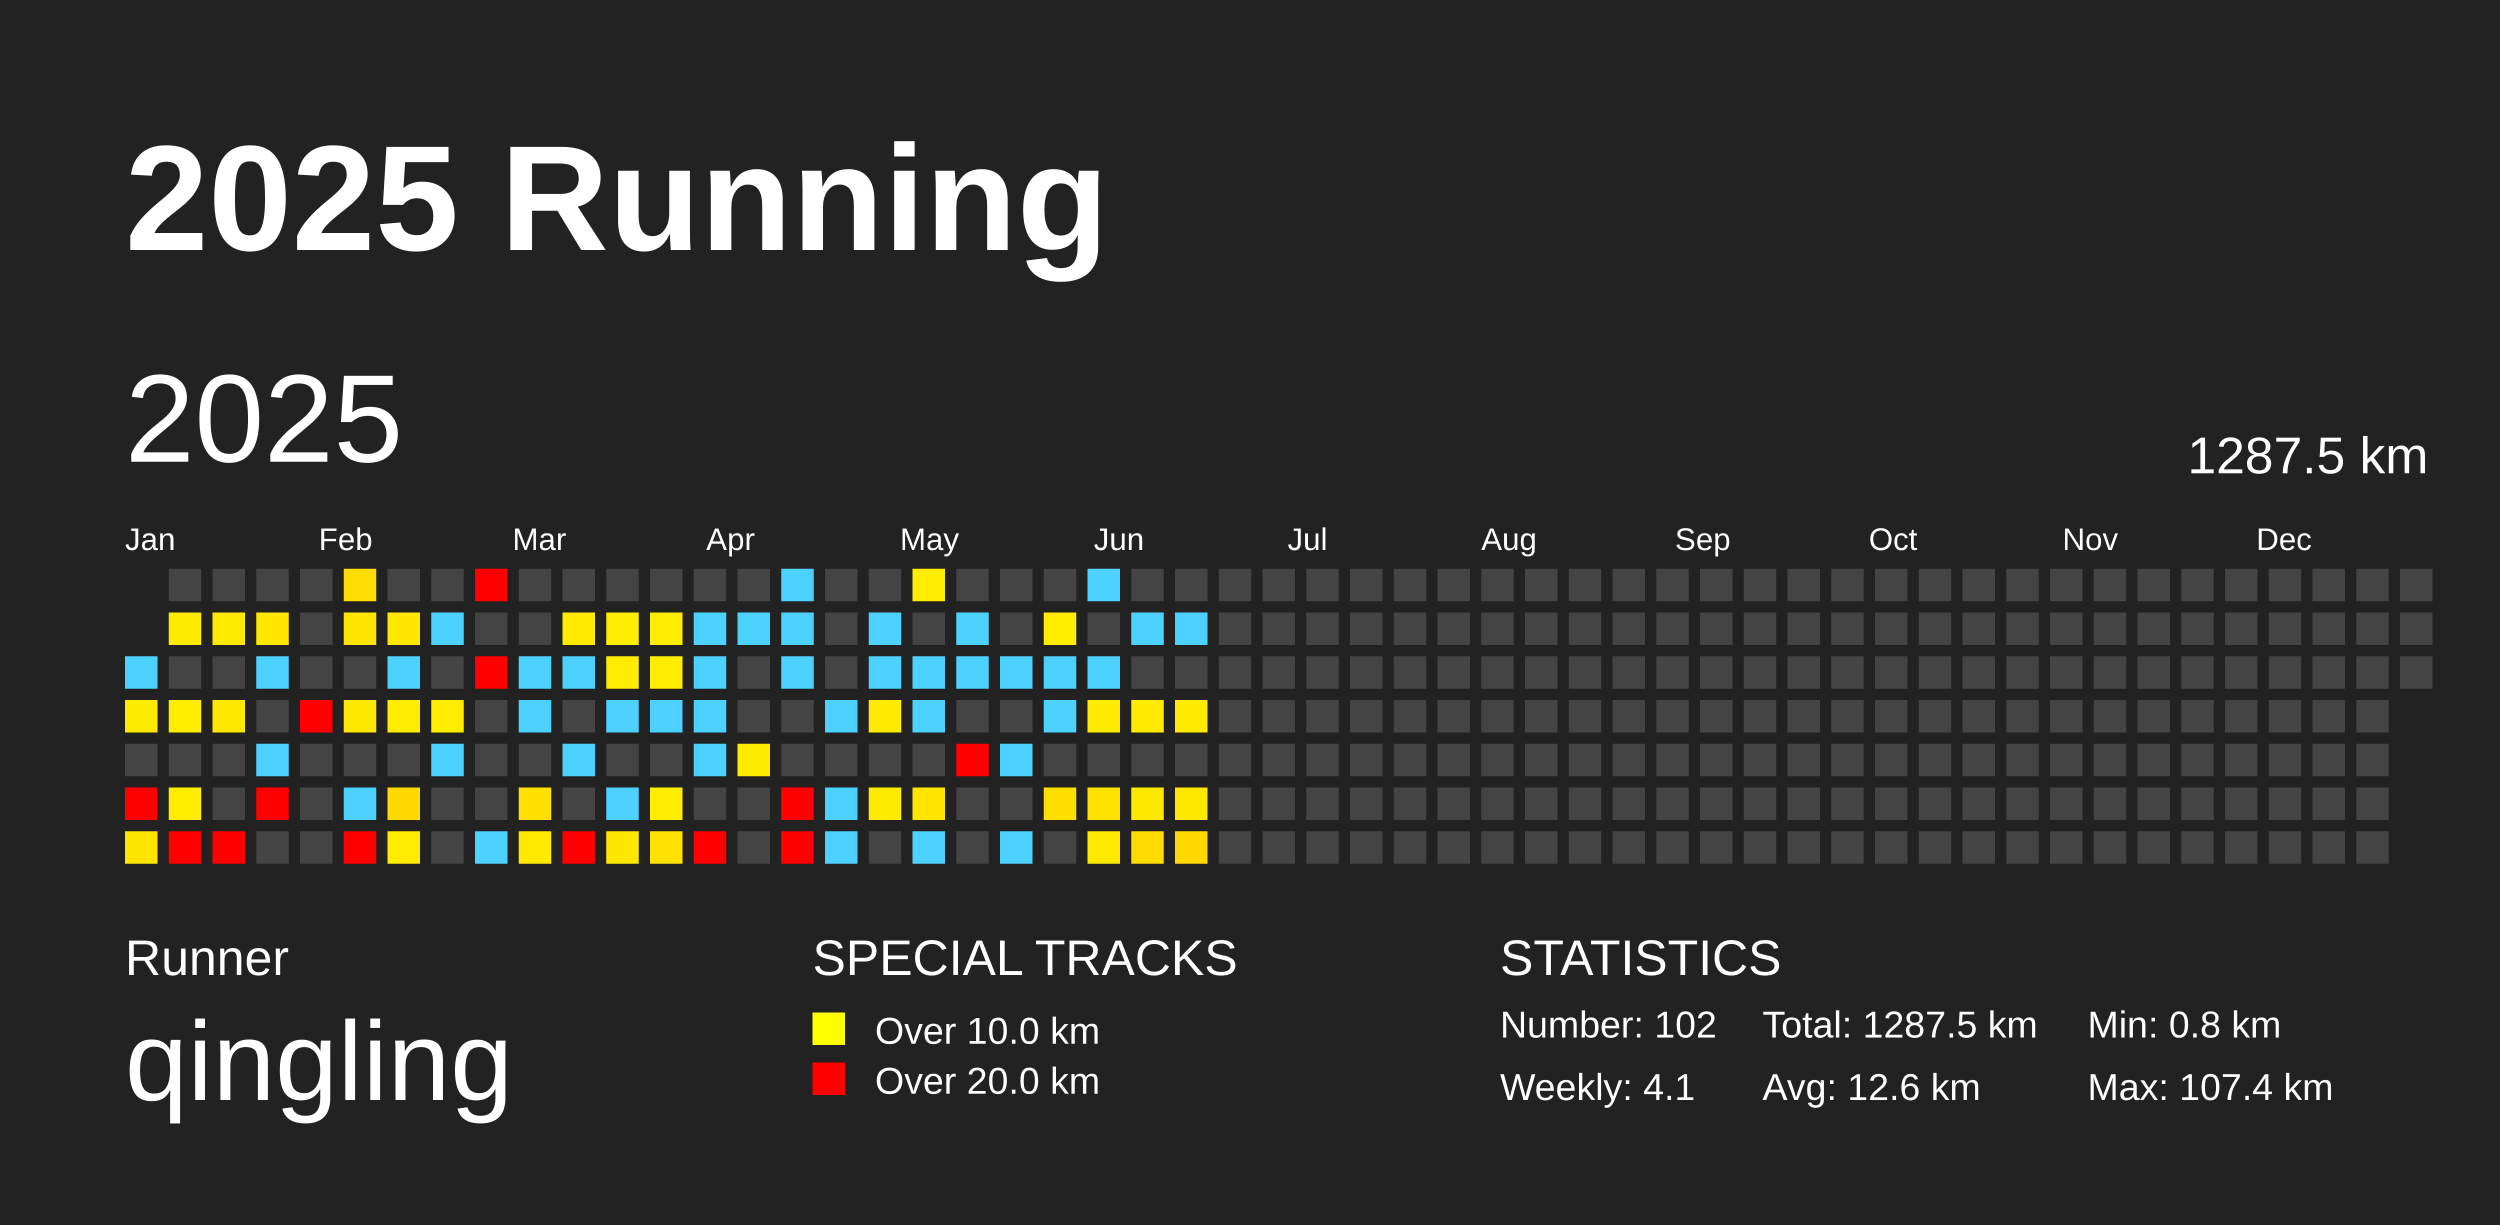
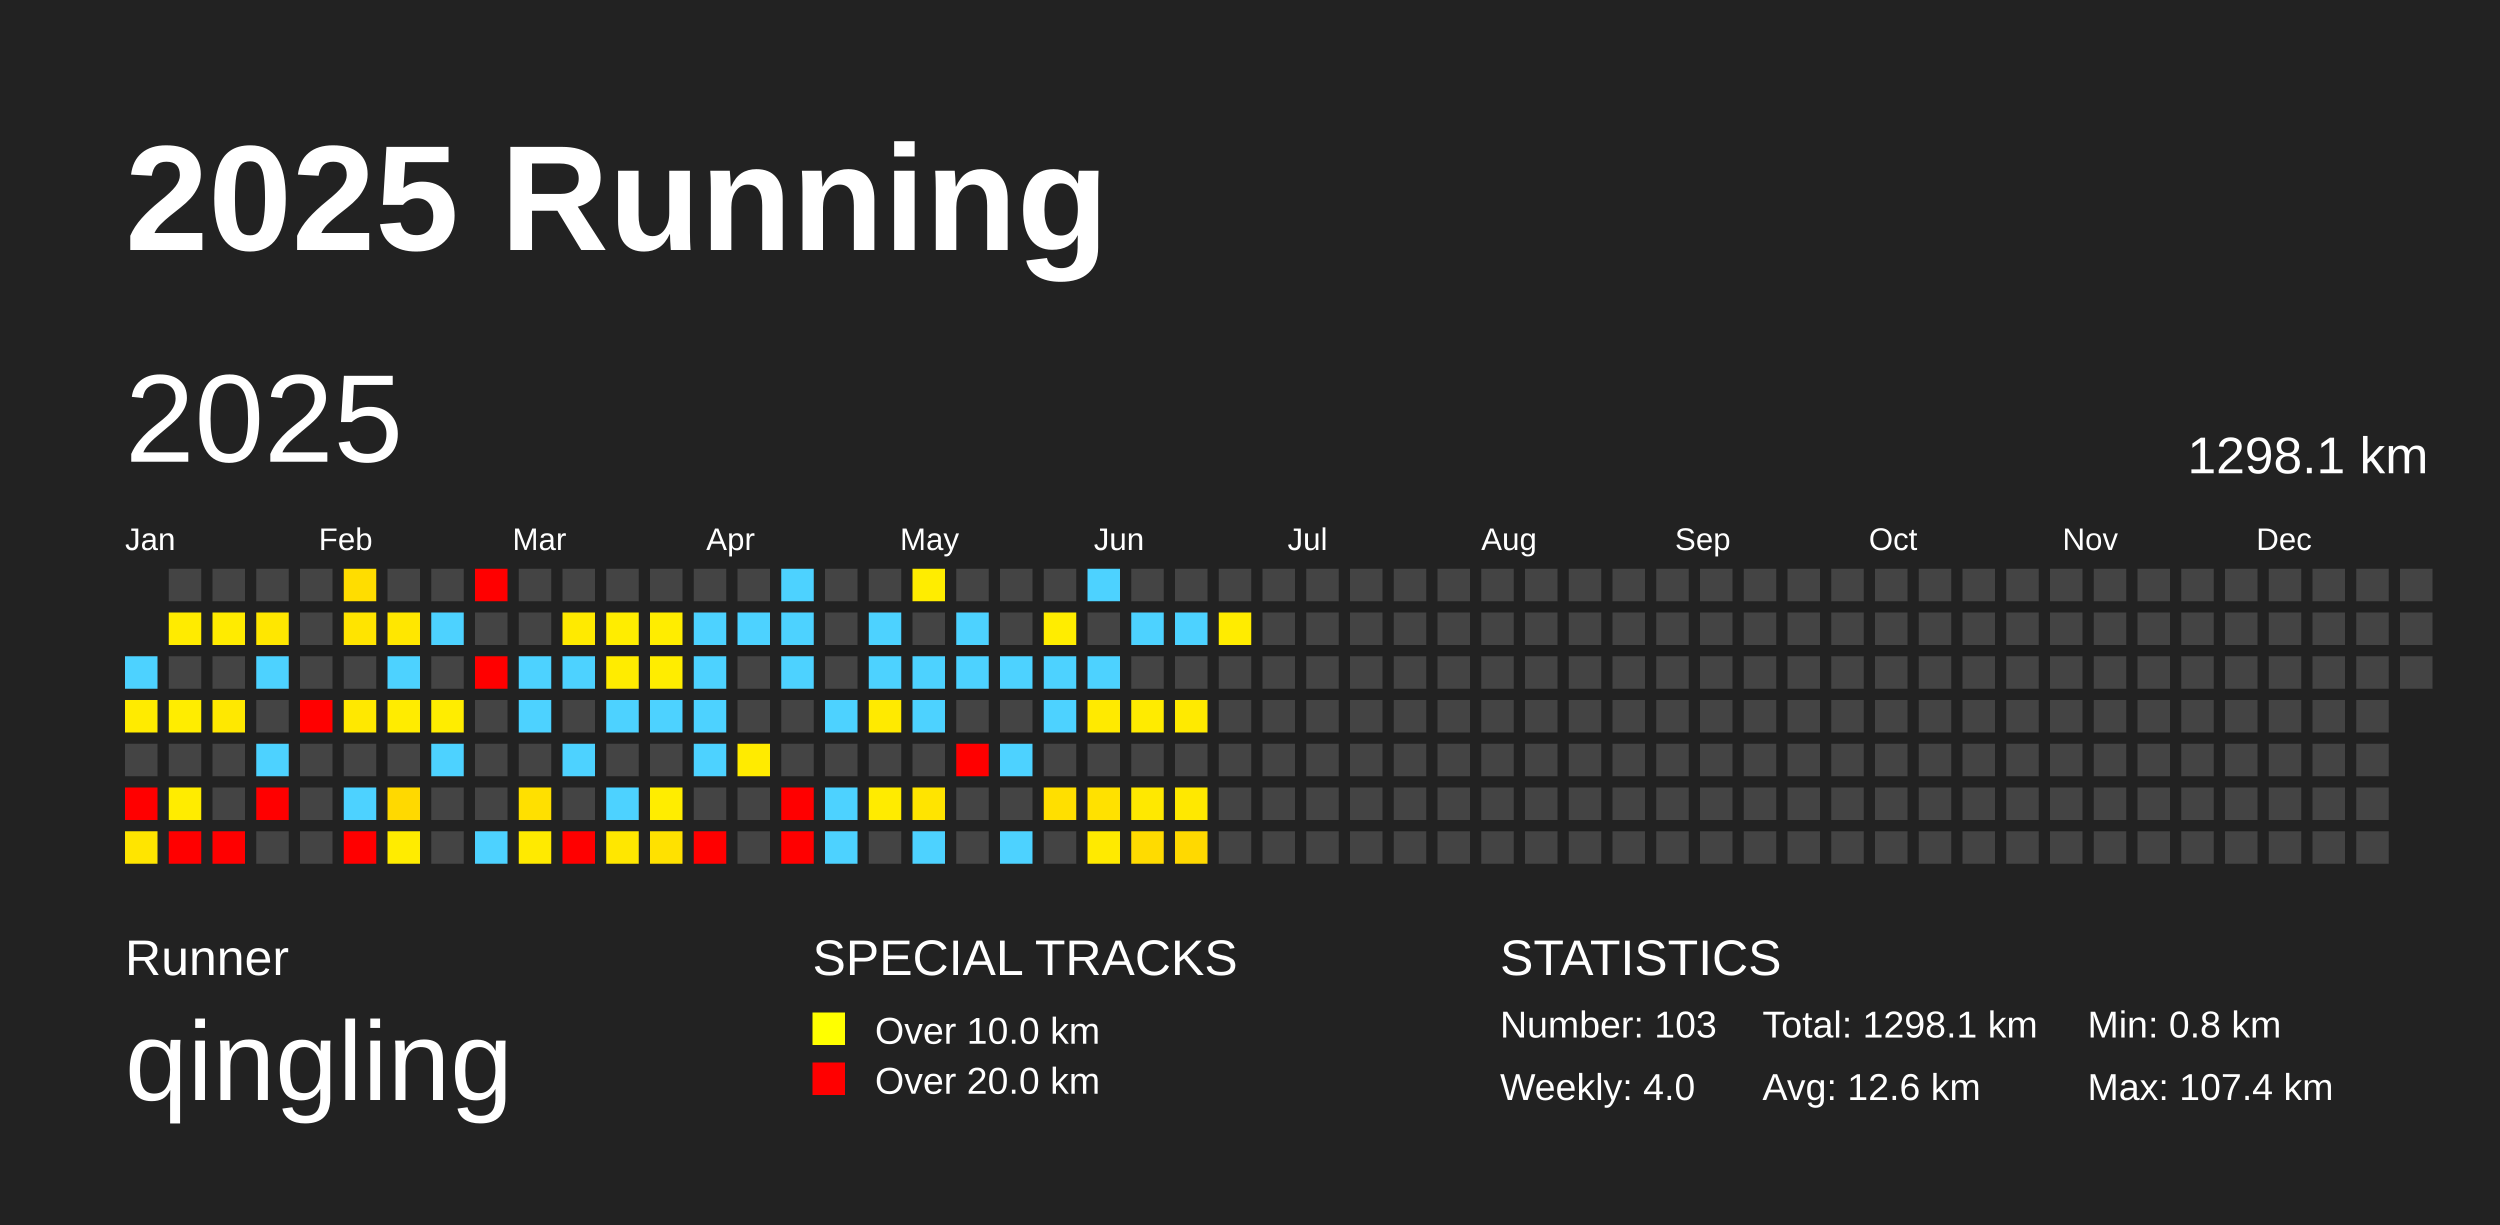
<svg xmlns="http://www.w3.org/2000/svg" baseProfile="full" height="98mm" version="1.1" viewBox="0,0,200,98" width="200mm">
  <defs />
  <rect fill="#222222" height="98" width="200" x="0" y="0" />
  <text fill="#FFFFFF" style="font-size:12px; font-family:Arial; font-weight:bold;" x="10" y="20">2025 Running</text>
  <text fill="#FFFFFF" style="font-size:4px; font-family:Arial" x="10" y="78">Runner</text>
  <text fill="#FFFFFF" style="font-size:9px; font-family:Arial" x="10" y="88">qingling</text>
  <text fill="#FFFFFF" style="font-size:4px; font-family:Arial" x="65" y="78">SPECIAL TRACKS</text>
  <rect fill="yellow" height="2.6" width="2.6" x="65" y="81" />
  <text fill="#FFFFFF" style="font-size:3px; font-family:Arial" x="70" y="83.5">Over 10.0 km</text>
  <rect fill="red" height="2.6" width="2.6" x="65" y="85" />
  <text fill="#FFFFFF" style="font-size:3px; font-family:Arial" x="70" y="87.5">Over 20.0 km</text>
  <text fill="#FFFFFF" style="font-size:4px; font-family:Arial" x="120" y="78">STATISTICS</text>
-   <text fill="#FFFFFF" style="font-size:3px; font-family:Arial" x="120" y="83">Number: 102</text>
-   <text fill="#FFFFFF" style="font-size:3px; font-family:Arial" x="120" y="88">Weekly: 4.1</text>
-   <text fill="#FFFFFF" style="font-size:3px; font-family:Arial" x="141" y="83">Total: 1287.5 km</text>
+   <text fill="#FFFFFF" style="font-size:3px; font-family:Arial" x="120" y="83">Number: 103</text>
+   <text fill="#FFFFFF" style="font-size:3px; font-family:Arial" x="120" y="88">Weekly: 4.0</text>
+   <text fill="#FFFFFF" style="font-size:3px; font-family:Arial" x="141" y="83">Total: 1298.1 km</text>
  <text fill="#FFFFFF" style="font-size:3px; font-family:Arial" x="141" y="88">Avg: 12.6 km</text>
  <text fill="#FFFFFF" style="font-size:3px; font-family:Arial" x="167" y="83">Min: 0.8 km</text>
  <text fill="#FFFFFF" style="font-size:3px; font-family:Arial" x="167" y="88">Max: 107.4 km</text>
  <text dominant-baseline="hanging" fill="#FFFFFF" style="font-size:10.0px; font-family:Arial;" x="10" y="30">2025</text>
-   <text dominant-baseline="hanging" fill="#FFFFFF" style="font-size:4.125px; font-family:Arial;" x="175" y="35">1287.5 km</text>
+   <text dominant-baseline="hanging" fill="#FFFFFF" style="font-size:4.125px; font-family:Arial;" x="175" y="35">1298.1 km</text>
  <text fill="#FFFFFF" style="font-size:2.5px; font-family:Arial" x="10.0" y="44">Jan</text>
  <text fill="#FFFFFF" style="font-size:2.5px; font-family:Arial" x="25.5" y="44">Feb</text>
  <text fill="#FFFFFF" style="font-size:2.5px; font-family:Arial" x="41.0" y="44">Mar</text>
  <text fill="#FFFFFF" style="font-size:2.5px; font-family:Arial" x="56.5" y="44">Apr</text>
  <text fill="#FFFFFF" style="font-size:2.5px; font-family:Arial" x="72.0" y="44">May</text>
  <text fill="#FFFFFF" style="font-size:2.5px; font-family:Arial" x="87.5" y="44">Jun</text>
  <text fill="#FFFFFF" style="font-size:2.5px; font-family:Arial" x="103.0" y="44">Jul</text>
  <text fill="#FFFFFF" style="font-size:2.5px; font-family:Arial" x="118.5" y="44">Aug</text>
  <text fill="#FFFFFF" style="font-size:2.5px; font-family:Arial" x="134.0" y="44">Sep</text>
  <text fill="#FFFFFF" style="font-size:2.5px; font-family:Arial" x="149.5" y="44">Oct</text>
  <text fill="#FFFFFF" style="font-size:2.5px; font-family:Arial" x="165.0" y="44">Nov</text>
  <text fill="#FFFFFF" style="font-size:2.5px; font-family:Arial" x="180.5" y="44">Dec</text>
  <rect fill="#4dd2ff" height="2.6" width="2.6" x="10.0" y="52.5" />
  <rect fill="#ffeb00" height="2.6" width="2.6" x="10.0" y="56.0" />
  <rect fill="#444444" height="2.6" width="2.6" x="10.0" y="59.5" />
  <rect fill="red" height="2.6" width="2.6" x="10.0" y="63.0" />
  <rect fill="#ffe500" height="2.6" width="2.6" x="10.0" y="66.5" />
  <rect fill="#444444" height="2.6" width="2.6" x="13.5" y="45.5" />
  <rect fill="#ffeb00" height="2.6" width="2.6" x="13.5" y="49.0" />
  <rect fill="#444444" height="2.6" width="2.6" x="13.5" y="52.5" />
  <rect fill="#ffed00" height="2.6" width="2.6" x="13.5" y="56.0" />
  <rect fill="#444444" height="2.6" width="2.6" x="13.5" y="59.5" />
  <rect fill="#ffec00" height="2.6" width="2.6" x="13.5" y="63.0" />
  <rect fill="red" height="2.6" width="2.6" x="13.5" y="66.5" />
  <rect fill="#444444" height="2.6" width="2.6" x="17.0" y="45.5" />
  <rect fill="#ffeb00" height="2.6" width="2.6" x="17.0" y="49.0" />
  <rect fill="#444444" height="2.6" width="2.6" x="17.0" y="52.5" />
  <rect fill="#ffe800" height="2.6" width="2.6" x="17.0" y="56.0" />
  <rect fill="#444444" height="2.6" width="2.6" x="17.0" y="59.5" />
  <rect fill="#444444" height="2.6" width="2.6" x="17.0" y="63.0" />
  <rect fill="red" height="2.6" width="2.6" x="17.0" y="66.5" />
  <rect fill="#444444" height="2.6" width="2.6" x="20.5" y="45.5" />
  <rect fill="#ffe700" height="2.6" width="2.6" x="20.5" y="49.0" />
  <rect fill="#4dd2ff" height="2.6" width="2.6" x="20.5" y="52.5" />
  <rect fill="#444444" height="2.6" width="2.6" x="20.5" y="56.0" />
  <rect fill="#4dd2ff" height="2.6" width="2.6" x="20.5" y="59.5" />
  <rect fill="red" height="2.6" width="2.6" x="20.5" y="63.0" />
  <rect fill="#444444" height="2.6" width="2.6" x="20.5" y="66.5" />
  <rect fill="#444444" height="2.6" width="2.6" x="24.0" y="45.5" />
  <rect fill="#444444" height="2.6" width="2.6" x="24.0" y="49.0" />
  <rect fill="#444444" height="2.6" width="2.6" x="24.0" y="52.5" />
  <rect fill="red" height="2.6" width="2.6" x="24.0" y="56.0" />
  <rect fill="#444444" height="2.6" width="2.6" x="24.0" y="59.5" />
  <rect fill="#444444" height="2.6" width="2.6" x="24.0" y="63.0" />
  <rect fill="#444444" height="2.6" width="2.6" x="24.0" y="66.5" />
  <rect fill="#ffdd00" height="2.6" width="2.6" x="27.5" y="45.5" />
  <rect fill="#ffe400" height="2.6" width="2.6" x="27.5" y="49.0" />
  <rect fill="#444444" height="2.6" width="2.6" x="27.5" y="52.5" />
  <rect fill="#ffe800" height="2.6" width="2.6" x="27.5" y="56.0" />
  <rect fill="#444444" height="2.6" width="2.6" x="27.5" y="59.5" />
  <rect fill="#4dd2ff" height="2.6" width="2.6" x="27.5" y="63.0" />
  <rect fill="red" height="2.6" width="2.6" x="27.5" y="66.5" />
  <rect fill="#444444" height="2.6" width="2.6" x="31.0" y="45.5" />
  <rect fill="#ffe700" height="2.6" width="2.6" x="31.0" y="49.0" />
  <rect fill="#4dd2ff" height="2.6" width="2.6" x="31.0" y="52.5" />
  <rect fill="#ffec00" height="2.6" width="2.6" x="31.0" y="56.0" />
  <rect fill="#444444" height="2.6" width="2.6" x="31.0" y="59.5" />
  <rect fill="#ffd900" height="2.6" width="2.6" x="31.0" y="63.0" />
  <rect fill="#ffec00" height="2.6" width="2.6" x="31.0" y="66.5" />
  <rect fill="#444444" height="2.6" width="2.6" x="34.5" y="45.5" />
  <rect fill="#4dd2ff" height="2.6" width="2.6" x="34.5" y="49.0" />
  <rect fill="#444444" height="2.6" width="2.6" x="34.5" y="52.5" />
  <rect fill="#ffed00" height="2.6" width="2.6" x="34.5" y="56.0" />
  <rect fill="#4dd2ff" height="2.6" width="2.6" x="34.5" y="59.5" />
  <rect fill="#444444" height="2.6" width="2.6" x="34.5" y="63.0" />
  <rect fill="#444444" height="2.6" width="2.6" x="34.5" y="66.5" />
  <rect fill="red" height="2.6" width="2.6" x="38.0" y="45.5" />
  <rect fill="#444444" height="2.6" width="2.6" x="38.0" y="49.0" />
  <rect fill="red" height="2.6" width="2.6" x="38.0" y="52.5" />
  <rect fill="#444444" height="2.6" width="2.6" x="38.0" y="56.0" />
  <rect fill="#444444" height="2.6" width="2.6" x="38.0" y="59.5" />
  <rect fill="#444444" height="2.6" width="2.6" x="38.0" y="63.0" />
  <rect fill="#4dd2ff" height="2.6" width="2.6" x="38.0" y="66.5" />
  <rect fill="#444444" height="2.6" width="2.6" x="41.5" y="45.5" />
  <rect fill="#444444" height="2.6" width="2.6" x="41.5" y="49.0" />
  <rect fill="#4dd2ff" height="2.6" width="2.6" x="41.5" y="52.5" />
  <rect fill="#4dd2ff" height="2.6" width="2.6" x="41.5" y="56.0" />
  <rect fill="#444444" height="2.6" width="2.6" x="41.5" y="59.5" />
  <rect fill="#ffe000" height="2.6" width="2.6" x="41.5" y="63.0" />
  <rect fill="#ffea00" height="2.6" width="2.6" x="41.5" y="66.5" />
  <rect fill="#444444" height="2.6" width="2.6" x="45.0" y="45.5" />
  <rect fill="#ffea00" height="2.6" width="2.6" x="45.0" y="49.0" />
  <rect fill="#4dd2ff" height="2.6" width="2.6" x="45.0" y="52.5" />
  <rect fill="#444444" height="2.6" width="2.6" x="45.0" y="56.0" />
  <rect fill="#4dd2ff" height="2.6" width="2.6" x="45.0" y="59.5" />
  <rect fill="#444444" height="2.6" width="2.6" x="45.0" y="63.0" />
  <rect fill="red" height="2.6" width="2.6" x="45.0" y="66.5" />
  <rect fill="#444444" height="2.6" width="2.6" x="48.5" y="45.5" />
  <rect fill="#ffed00" height="2.6" width="2.6" x="48.5" y="49.0" />
  <rect fill="#ffec00" height="2.6" width="2.6" x="48.5" y="52.5" />
  <rect fill="#4dd2ff" height="2.6" width="2.6" x="48.5" y="56.0" />
  <rect fill="#444444" height="2.6" width="2.6" x="48.5" y="59.5" />
  <rect fill="#4dd2ff" height="2.6" width="2.6" x="48.5" y="63.0" />
  <rect fill="#ffe700" height="2.6" width="2.6" x="48.5" y="66.5" />
  <rect fill="#444444" height="2.6" width="2.6" x="52.0" y="45.5" />
  <rect fill="#ffed00" height="2.6" width="2.6" x="52.0" y="49.0" />
  <rect fill="#ffed00" height="2.6" width="2.6" x="52.0" y="52.5" />
  <rect fill="#4dd2ff" height="2.6" width="2.6" x="52.0" y="56.0" />
  <rect fill="#444444" height="2.6" width="2.6" x="52.0" y="59.5" />
  <rect fill="#ffed00" height="2.6" width="2.6" x="52.0" y="63.0" />
  <rect fill="#ffe100" height="2.6" width="2.6" x="52.0" y="66.5" />
  <rect fill="#444444" height="2.6" width="2.6" x="55.5" y="45.5" />
  <rect fill="#4dd2ff" height="2.6" width="2.6" x="55.5" y="49.0" />
  <rect fill="#4dd2ff" height="2.6" width="2.6" x="55.5" y="52.5" />
  <rect fill="#4dd2ff" height="2.6" width="2.6" x="55.5" y="56.0" />
  <rect fill="#4dd2ff" height="2.6" width="2.6" x="55.5" y="59.5" />
  <rect fill="#444444" height="2.6" width="2.6" x="55.5" y="63.0" />
  <rect fill="red" height="2.6" width="2.6" x="55.5" y="66.5" />
  <rect fill="#444444" height="2.6" width="2.6" x="59.0" y="45.5" />
  <rect fill="#4dd2ff" height="2.6" width="2.6" x="59.0" y="49.0" />
  <rect fill="#444444" height="2.6" width="2.6" x="59.0" y="52.5" />
  <rect fill="#444444" height="2.6" width="2.6" x="59.0" y="56.0" />
  <rect fill="#ffeb00" height="2.6" width="2.6" x="59.0" y="59.5" />
  <rect fill="#444444" height="2.6" width="2.6" x="59.0" y="63.0" />
  <rect fill="#444444" height="2.6" width="2.6" x="59.0" y="66.5" />
  <rect fill="#4dd2ff" height="2.6" width="2.6" x="62.5" y="45.5" />
  <rect fill="#4dd2ff" height="2.6" width="2.6" x="62.5" y="49.0" />
  <rect fill="#4dd2ff" height="2.6" width="2.6" x="62.5" y="52.5" />
  <rect fill="#444444" height="2.6" width="2.6" x="62.5" y="56.0" />
  <rect fill="#444444" height="2.6" width="2.6" x="62.5" y="59.5" />
  <rect fill="red" height="2.6" width="2.6" x="62.5" y="63.0" />
  <rect fill="red" height="2.6" width="2.6" x="62.5" y="66.5" />
  <rect fill="#444444" height="2.6" width="2.6" x="66.0" y="45.5" />
  <rect fill="#444444" height="2.6" width="2.6" x="66.0" y="49.0" />
  <rect fill="#444444" height="2.6" width="2.6" x="66.0" y="52.5" />
  <rect fill="#4dd2ff" height="2.6" width="2.6" x="66.0" y="56.0" />
  <rect fill="#444444" height="2.6" width="2.6" x="66.0" y="59.5" />
  <rect fill="#4dd2ff" height="2.6" width="2.6" x="66.0" y="63.0" />
  <rect fill="#4dd2ff" height="2.6" width="2.6" x="66.0" y="66.5" />
  <rect fill="#444444" height="2.6" width="2.6" x="69.5" y="45.5" />
  <rect fill="#4dd2ff" height="2.6" width="2.6" x="69.5" y="49.0" />
  <rect fill="#4dd2ff" height="2.6" width="2.6" x="69.5" y="52.5" />
  <rect fill="#ffea00" height="2.6" width="2.6" x="69.5" y="56.0" />
  <rect fill="#444444" height="2.6" width="2.6" x="69.5" y="59.5" />
  <rect fill="#ffeb00" height="2.6" width="2.6" x="69.5" y="63.0" />
  <rect fill="#444444" height="2.6" width="2.6" x="69.5" y="66.5" />
  <rect fill="#ffed00" height="2.6" width="2.6" x="73.0" y="45.5" />
  <rect fill="#444444" height="2.6" width="2.6" x="73.0" y="49.0" />
  <rect fill="#4dd2ff" height="2.6" width="2.6" x="73.0" y="52.5" />
  <rect fill="#4dd2ff" height="2.6" width="2.6" x="73.0" y="56.0" />
  <rect fill="#444444" height="2.6" width="2.6" x="73.0" y="59.5" />
  <rect fill="#ffe400" height="2.6" width="2.6" x="73.0" y="63.0" />
  <rect fill="#4dd2ff" height="2.6" width="2.6" x="73.0" y="66.5" />
  <rect fill="#444444" height="2.6" width="2.6" x="76.5" y="45.5" />
  <rect fill="#4dd2ff" height="2.6" width="2.6" x="76.5" y="49.0" />
  <rect fill="#4dd2ff" height="2.6" width="2.6" x="76.5" y="52.5" />
  <rect fill="#444444" height="2.6" width="2.6" x="76.5" y="56.0" />
  <rect fill="red" height="2.6" width="2.6" x="76.5" y="59.5" />
  <rect fill="#444444" height="2.6" width="2.6" x="76.5" y="63.0" />
  <rect fill="#444444" height="2.6" width="2.6" x="76.5" y="66.5" />
  <rect fill="#444444" height="2.6" width="2.6" x="80.0" y="45.5" />
  <rect fill="#444444" height="2.6" width="2.6" x="80.0" y="49.0" />
  <rect fill="#4dd2ff" height="2.6" width="2.6" x="80.0" y="52.5" />
  <rect fill="#444444" height="2.6" width="2.6" x="80.0" y="56.0" />
  <rect fill="#4dd2ff" height="2.6" width="2.6" x="80.0" y="59.5" />
  <rect fill="#444444" height="2.6" width="2.6" x="80.0" y="63.0" />
  <rect fill="#4dd2ff" height="2.6" width="2.6" x="80.0" y="66.5" />
  <rect fill="#444444" height="2.6" width="2.6" x="83.5" y="45.5" />
  <rect fill="#ffed00" height="2.6" width="2.6" x="83.5" y="49.0" />
  <rect fill="#4dd2ff" height="2.6" width="2.6" x="83.5" y="52.5" />
  <rect fill="#4dd2ff" height="2.6" width="2.6" x="83.5" y="56.0" />
  <rect fill="#444444" height="2.6" width="2.6" x="83.5" y="59.5" />
  <rect fill="#ffdf00" height="2.6" width="2.6" x="83.5" y="63.0" />
  <rect fill="#444444" height="2.6" width="2.6" x="83.5" y="66.5" />
  <rect fill="#4dd2ff" height="2.6" width="2.6" x="87.0" y="45.5" />
  <rect fill="#444444" height="2.6" width="2.6" x="87.0" y="49.0" />
  <rect fill="#4dd2ff" height="2.6" width="2.6" x="87.0" y="52.5" />
  <rect fill="#ffea00" height="2.6" width="2.6" x="87.0" y="56.0" />
  <rect fill="#444444" height="2.6" width="2.6" x="87.0" y="59.5" />
  <rect fill="#ffe100" height="2.6" width="2.6" x="87.0" y="63.0" />
  <rect fill="#ffea00" height="2.6" width="2.6" x="87.0" y="66.5" />
  <rect fill="#444444" height="2.6" width="2.6" x="90.5" y="45.5" />
  <rect fill="#4dd2ff" height="2.6" width="2.6" x="90.5" y="49.0" />
  <rect fill="#444444" height="2.6" width="2.6" x="90.5" y="52.5" />
  <rect fill="#ffeb00" height="2.6" width="2.6" x="90.5" y="56.0" />
  <rect fill="#444444" height="2.6" width="2.6" x="90.5" y="59.5" />
  <rect fill="#ffe800" height="2.6" width="2.6" x="90.5" y="63.0" />
  <rect fill="#ffdb00" height="2.6" width="2.6" x="90.5" y="66.5" />
  <rect fill="#444444" height="2.6" width="2.6" x="94.0" y="45.5" />
  <rect fill="#4dd2ff" height="2.6" width="2.6" x="94.0" y="49.0" />
  <rect fill="#444444" height="2.6" width="2.6" x="94.0" y="52.5" />
  <rect fill="#ffea00" height="2.6" width="2.6" x="94.0" y="56.0" />
  <rect fill="#444444" height="2.6" width="2.6" x="94.0" y="59.5" />
  <rect fill="#ffe800" height="2.6" width="2.6" x="94.0" y="63.0" />
  <rect fill="#ffd900" height="2.6" width="2.6" x="94.0" y="66.5" />
  <rect fill="#444444" height="2.6" width="2.6" x="97.5" y="45.5" />
-   <rect fill="#444444" height="2.6" width="2.6" x="97.5" y="49.0" />
+   <rect fill="#ffec00" height="2.6" width="2.6" x="97.5" y="49.0" />
  <rect fill="#444444" height="2.6" width="2.6" x="97.5" y="52.5" />
  <rect fill="#444444" height="2.6" width="2.6" x="97.5" y="56.0" />
  <rect fill="#444444" height="2.6" width="2.6" x="97.5" y="59.5" />
  <rect fill="#444444" height="2.6" width="2.6" x="97.5" y="63.0" />
  <rect fill="#444444" height="2.6" width="2.6" x="97.5" y="66.5" />
  <rect fill="#444444" height="2.6" width="2.6" x="101.0" y="45.5" />
  <rect fill="#444444" height="2.6" width="2.6" x="101.0" y="49.0" />
  <rect fill="#444444" height="2.6" width="2.6" x="101.0" y="52.5" />
  <rect fill="#444444" height="2.6" width="2.6" x="101.0" y="56.0" />
  <rect fill="#444444" height="2.6" width="2.6" x="101.0" y="59.5" />
  <rect fill="#444444" height="2.6" width="2.6" x="101.0" y="63.0" />
  <rect fill="#444444" height="2.6" width="2.6" x="101.0" y="66.5" />
  <rect fill="#444444" height="2.6" width="2.6" x="104.5" y="45.5" />
  <rect fill="#444444" height="2.6" width="2.6" x="104.5" y="49.0" />
  <rect fill="#444444" height="2.6" width="2.6" x="104.5" y="52.5" />
  <rect fill="#444444" height="2.6" width="2.6" x="104.5" y="56.0" />
  <rect fill="#444444" height="2.6" width="2.6" x="104.5" y="59.5" />
  <rect fill="#444444" height="2.6" width="2.6" x="104.5" y="63.0" />
  <rect fill="#444444" height="2.6" width="2.6" x="104.5" y="66.5" />
  <rect fill="#444444" height="2.6" width="2.6" x="108.0" y="45.5" />
  <rect fill="#444444" height="2.6" width="2.6" x="108.0" y="49.0" />
  <rect fill="#444444" height="2.6" width="2.6" x="108.0" y="52.5" />
  <rect fill="#444444" height="2.6" width="2.6" x="108.0" y="56.0" />
  <rect fill="#444444" height="2.6" width="2.6" x="108.0" y="59.5" />
  <rect fill="#444444" height="2.6" width="2.6" x="108.0" y="63.0" />
  <rect fill="#444444" height="2.6" width="2.6" x="108.0" y="66.5" />
  <rect fill="#444444" height="2.6" width="2.6" x="111.5" y="45.5" />
  <rect fill="#444444" height="2.6" width="2.6" x="111.5" y="49.0" />
  <rect fill="#444444" height="2.6" width="2.6" x="111.5" y="52.5" />
  <rect fill="#444444" height="2.6" width="2.6" x="111.5" y="56.0" />
  <rect fill="#444444" height="2.6" width="2.6" x="111.5" y="59.5" />
  <rect fill="#444444" height="2.6" width="2.6" x="111.5" y="63.0" />
  <rect fill="#444444" height="2.6" width="2.6" x="111.5" y="66.5" />
  <rect fill="#444444" height="2.6" width="2.6" x="115.0" y="45.5" />
  <rect fill="#444444" height="2.6" width="2.6" x="115.0" y="49.0" />
  <rect fill="#444444" height="2.6" width="2.6" x="115.0" y="52.5" />
  <rect fill="#444444" height="2.6" width="2.6" x="115.0" y="56.0" />
  <rect fill="#444444" height="2.6" width="2.6" x="115.0" y="59.5" />
  <rect fill="#444444" height="2.6" width="2.6" x="115.0" y="63.0" />
  <rect fill="#444444" height="2.6" width="2.6" x="115.0" y="66.5" />
  <rect fill="#444444" height="2.6" width="2.6" x="118.5" y="45.5" />
  <rect fill="#444444" height="2.6" width="2.6" x="118.5" y="49.0" />
  <rect fill="#444444" height="2.6" width="2.6" x="118.5" y="52.5" />
  <rect fill="#444444" height="2.6" width="2.6" x="118.5" y="56.0" />
  <rect fill="#444444" height="2.6" width="2.6" x="118.5" y="59.5" />
  <rect fill="#444444" height="2.6" width="2.6" x="118.5" y="63.0" />
  <rect fill="#444444" height="2.6" width="2.6" x="118.5" y="66.5" />
  <rect fill="#444444" height="2.6" width="2.6" x="122.0" y="45.5" />
  <rect fill="#444444" height="2.6" width="2.6" x="122.0" y="49.0" />
  <rect fill="#444444" height="2.6" width="2.6" x="122.0" y="52.5" />
  <rect fill="#444444" height="2.6" width="2.6" x="122.0" y="56.0" />
  <rect fill="#444444" height="2.6" width="2.6" x="122.0" y="59.5" />
  <rect fill="#444444" height="2.6" width="2.6" x="122.0" y="63.0" />
  <rect fill="#444444" height="2.6" width="2.6" x="122.0" y="66.5" />
  <rect fill="#444444" height="2.6" width="2.6" x="125.5" y="45.5" />
  <rect fill="#444444" height="2.6" width="2.6" x="125.5" y="49.0" />
  <rect fill="#444444" height="2.6" width="2.6" x="125.5" y="52.5" />
  <rect fill="#444444" height="2.6" width="2.6" x="125.5" y="56.0" />
  <rect fill="#444444" height="2.6" width="2.6" x="125.5" y="59.5" />
  <rect fill="#444444" height="2.6" width="2.6" x="125.5" y="63.0" />
  <rect fill="#444444" height="2.6" width="2.6" x="125.5" y="66.5" />
  <rect fill="#444444" height="2.6" width="2.6" x="129.0" y="45.5" />
  <rect fill="#444444" height="2.6" width="2.6" x="129.0" y="49.0" />
  <rect fill="#444444" height="2.6" width="2.6" x="129.0" y="52.5" />
  <rect fill="#444444" height="2.6" width="2.6" x="129.0" y="56.0" />
  <rect fill="#444444" height="2.6" width="2.6" x="129.0" y="59.5" />
  <rect fill="#444444" height="2.6" width="2.6" x="129.0" y="63.0" />
  <rect fill="#444444" height="2.6" width="2.6" x="129.0" y="66.5" />
  <rect fill="#444444" height="2.6" width="2.6" x="132.5" y="45.5" />
  <rect fill="#444444" height="2.6" width="2.6" x="132.5" y="49.0" />
  <rect fill="#444444" height="2.6" width="2.6" x="132.5" y="52.5" />
  <rect fill="#444444" height="2.6" width="2.6" x="132.5" y="56.0" />
  <rect fill="#444444" height="2.6" width="2.6" x="132.5" y="59.5" />
  <rect fill="#444444" height="2.6" width="2.6" x="132.5" y="63.0" />
  <rect fill="#444444" height="2.6" width="2.6" x="132.5" y="66.5" />
  <rect fill="#444444" height="2.6" width="2.6" x="136.0" y="45.5" />
  <rect fill="#444444" height="2.6" width="2.6" x="136.0" y="49.0" />
  <rect fill="#444444" height="2.6" width="2.6" x="136.0" y="52.5" />
  <rect fill="#444444" height="2.6" width="2.6" x="136.0" y="56.0" />
  <rect fill="#444444" height="2.6" width="2.6" x="136.0" y="59.5" />
  <rect fill="#444444" height="2.6" width="2.6" x="136.0" y="63.0" />
  <rect fill="#444444" height="2.6" width="2.6" x="136.0" y="66.5" />
  <rect fill="#444444" height="2.6" width="2.6" x="139.5" y="45.5" />
  <rect fill="#444444" height="2.6" width="2.6" x="139.5" y="49.0" />
  <rect fill="#444444" height="2.6" width="2.6" x="139.5" y="52.5" />
  <rect fill="#444444" height="2.6" width="2.6" x="139.5" y="56.0" />
  <rect fill="#444444" height="2.6" width="2.6" x="139.5" y="59.5" />
  <rect fill="#444444" height="2.6" width="2.6" x="139.5" y="63.0" />
  <rect fill="#444444" height="2.6" width="2.6" x="139.5" y="66.5" />
  <rect fill="#444444" height="2.6" width="2.6" x="143.0" y="45.5" />
  <rect fill="#444444" height="2.6" width="2.6" x="143.0" y="49.0" />
  <rect fill="#444444" height="2.6" width="2.6" x="143.0" y="52.5" />
  <rect fill="#444444" height="2.6" width="2.6" x="143.0" y="56.0" />
  <rect fill="#444444" height="2.6" width="2.6" x="143.0" y="59.5" />
  <rect fill="#444444" height="2.6" width="2.6" x="143.0" y="63.0" />
  <rect fill="#444444" height="2.6" width="2.6" x="143.0" y="66.5" />
  <rect fill="#444444" height="2.6" width="2.6" x="146.5" y="45.5" />
  <rect fill="#444444" height="2.6" width="2.6" x="146.5" y="49.0" />
  <rect fill="#444444" height="2.6" width="2.6" x="146.5" y="52.5" />
  <rect fill="#444444" height="2.6" width="2.6" x="146.5" y="56.0" />
  <rect fill="#444444" height="2.6" width="2.6" x="146.5" y="59.5" />
  <rect fill="#444444" height="2.6" width="2.6" x="146.5" y="63.0" />
  <rect fill="#444444" height="2.6" width="2.6" x="146.5" y="66.5" />
  <rect fill="#444444" height="2.6" width="2.6" x="150.0" y="45.5" />
  <rect fill="#444444" height="2.6" width="2.6" x="150.0" y="49.0" />
  <rect fill="#444444" height="2.6" width="2.6" x="150.0" y="52.5" />
  <rect fill="#444444" height="2.6" width="2.6" x="150.0" y="56.0" />
  <rect fill="#444444" height="2.6" width="2.6" x="150.0" y="59.5" />
  <rect fill="#444444" height="2.6" width="2.6" x="150.0" y="63.0" />
  <rect fill="#444444" height="2.6" width="2.6" x="150.0" y="66.5" />
  <rect fill="#444444" height="2.6" width="2.6" x="153.5" y="45.5" />
  <rect fill="#444444" height="2.6" width="2.6" x="153.5" y="49.0" />
  <rect fill="#444444" height="2.6" width="2.6" x="153.5" y="52.5" />
  <rect fill="#444444" height="2.6" width="2.6" x="153.5" y="56.0" />
  <rect fill="#444444" height="2.6" width="2.6" x="153.5" y="59.5" />
  <rect fill="#444444" height="2.6" width="2.6" x="153.5" y="63.0" />
  <rect fill="#444444" height="2.6" width="2.6" x="153.5" y="66.5" />
  <rect fill="#444444" height="2.6" width="2.6" x="157.0" y="45.5" />
  <rect fill="#444444" height="2.6" width="2.6" x="157.0" y="49.0" />
  <rect fill="#444444" height="2.6" width="2.6" x="157.0" y="52.5" />
  <rect fill="#444444" height="2.6" width="2.6" x="157.0" y="56.0" />
  <rect fill="#444444" height="2.6" width="2.6" x="157.0" y="59.5" />
  <rect fill="#444444" height="2.6" width="2.6" x="157.0" y="63.0" />
  <rect fill="#444444" height="2.6" width="2.6" x="157.0" y="66.5" />
  <rect fill="#444444" height="2.6" width="2.6" x="160.5" y="45.5" />
  <rect fill="#444444" height="2.6" width="2.6" x="160.5" y="49.0" />
  <rect fill="#444444" height="2.6" width="2.6" x="160.5" y="52.5" />
  <rect fill="#444444" height="2.6" width="2.6" x="160.5" y="56.0" />
  <rect fill="#444444" height="2.6" width="2.6" x="160.5" y="59.5" />
  <rect fill="#444444" height="2.6" width="2.6" x="160.5" y="63.0" />
  <rect fill="#444444" height="2.6" width="2.6" x="160.5" y="66.5" />
  <rect fill="#444444" height="2.6" width="2.6" x="164.0" y="45.5" />
  <rect fill="#444444" height="2.6" width="2.6" x="164.0" y="49.0" />
  <rect fill="#444444" height="2.6" width="2.6" x="164.0" y="52.5" />
  <rect fill="#444444" height="2.6" width="2.6" x="164.0" y="56.0" />
  <rect fill="#444444" height="2.6" width="2.6" x="164.0" y="59.5" />
  <rect fill="#444444" height="2.6" width="2.6" x="164.0" y="63.0" />
  <rect fill="#444444" height="2.6" width="2.6" x="164.0" y="66.5" />
  <rect fill="#444444" height="2.6" width="2.6" x="167.5" y="45.5" />
  <rect fill="#444444" height="2.6" width="2.6" x="167.5" y="49.0" />
  <rect fill="#444444" height="2.6" width="2.6" x="167.5" y="52.5" />
  <rect fill="#444444" height="2.6" width="2.6" x="167.5" y="56.0" />
  <rect fill="#444444" height="2.6" width="2.6" x="167.5" y="59.5" />
  <rect fill="#444444" height="2.6" width="2.6" x="167.5" y="63.0" />
  <rect fill="#444444" height="2.6" width="2.6" x="167.5" y="66.5" />
  <rect fill="#444444" height="2.6" width="2.6" x="171.0" y="45.5" />
  <rect fill="#444444" height="2.6" width="2.6" x="171.0" y="49.0" />
  <rect fill="#444444" height="2.6" width="2.6" x="171.0" y="52.5" />
  <rect fill="#444444" height="2.6" width="2.6" x="171.0" y="56.0" />
  <rect fill="#444444" height="2.6" width="2.6" x="171.0" y="59.5" />
  <rect fill="#444444" height="2.6" width="2.6" x="171.0" y="63.0" />
  <rect fill="#444444" height="2.6" width="2.6" x="171.0" y="66.5" />
  <rect fill="#444444" height="2.6" width="2.6" x="174.5" y="45.5" />
  <rect fill="#444444" height="2.6" width="2.6" x="174.5" y="49.0" />
  <rect fill="#444444" height="2.6" width="2.6" x="174.5" y="52.5" />
  <rect fill="#444444" height="2.6" width="2.6" x="174.5" y="56.0" />
  <rect fill="#444444" height="2.6" width="2.6" x="174.5" y="59.5" />
  <rect fill="#444444" height="2.6" width="2.6" x="174.5" y="63.0" />
  <rect fill="#444444" height="2.6" width="2.6" x="174.5" y="66.5" />
  <rect fill="#444444" height="2.6" width="2.6" x="178.0" y="45.5" />
  <rect fill="#444444" height="2.6" width="2.6" x="178.0" y="49.0" />
  <rect fill="#444444" height="2.6" width="2.6" x="178.0" y="52.5" />
  <rect fill="#444444" height="2.6" width="2.6" x="178.0" y="56.0" />
  <rect fill="#444444" height="2.6" width="2.6" x="178.0" y="59.5" />
  <rect fill="#444444" height="2.6" width="2.6" x="178.0" y="63.0" />
  <rect fill="#444444" height="2.6" width="2.6" x="178.0" y="66.5" />
  <rect fill="#444444" height="2.6" width="2.6" x="181.5" y="45.5" />
  <rect fill="#444444" height="2.6" width="2.6" x="181.5" y="49.0" />
  <rect fill="#444444" height="2.6" width="2.6" x="181.5" y="52.5" />
  <rect fill="#444444" height="2.6" width="2.6" x="181.5" y="56.0" />
  <rect fill="#444444" height="2.6" width="2.6" x="181.5" y="59.5" />
  <rect fill="#444444" height="2.6" width="2.6" x="181.5" y="63.0" />
  <rect fill="#444444" height="2.6" width="2.6" x="181.5" y="66.5" />
  <rect fill="#444444" height="2.6" width="2.6" x="185.0" y="45.5" />
  <rect fill="#444444" height="2.6" width="2.6" x="185.0" y="49.0" />
  <rect fill="#444444" height="2.6" width="2.6" x="185.0" y="52.5" />
  <rect fill="#444444" height="2.6" width="2.6" x="185.0" y="56.0" />
  <rect fill="#444444" height="2.6" width="2.6" x="185.0" y="59.5" />
  <rect fill="#444444" height="2.6" width="2.6" x="185.0" y="63.0" />
  <rect fill="#444444" height="2.6" width="2.6" x="185.0" y="66.5" />
  <rect fill="#444444" height="2.6" width="2.6" x="188.5" y="45.5" />
  <rect fill="#444444" height="2.6" width="2.6" x="188.5" y="49.0" />
  <rect fill="#444444" height="2.6" width="2.6" x="188.5" y="52.5" />
  <rect fill="#444444" height="2.6" width="2.6" x="188.5" y="56.0" />
  <rect fill="#444444" height="2.6" width="2.6" x="188.5" y="59.5" />
  <rect fill="#444444" height="2.6" width="2.6" x="188.5" y="63.0" />
  <rect fill="#444444" height="2.6" width="2.6" x="188.5" y="66.5" />
  <rect fill="#444444" height="2.6" width="2.6" x="192.0" y="45.5" />
  <rect fill="#444444" height="2.6" width="2.6" x="192.0" y="49.0" />
  <rect fill="#444444" height="2.6" width="2.6" x="192.0" y="52.5" />
</svg>
